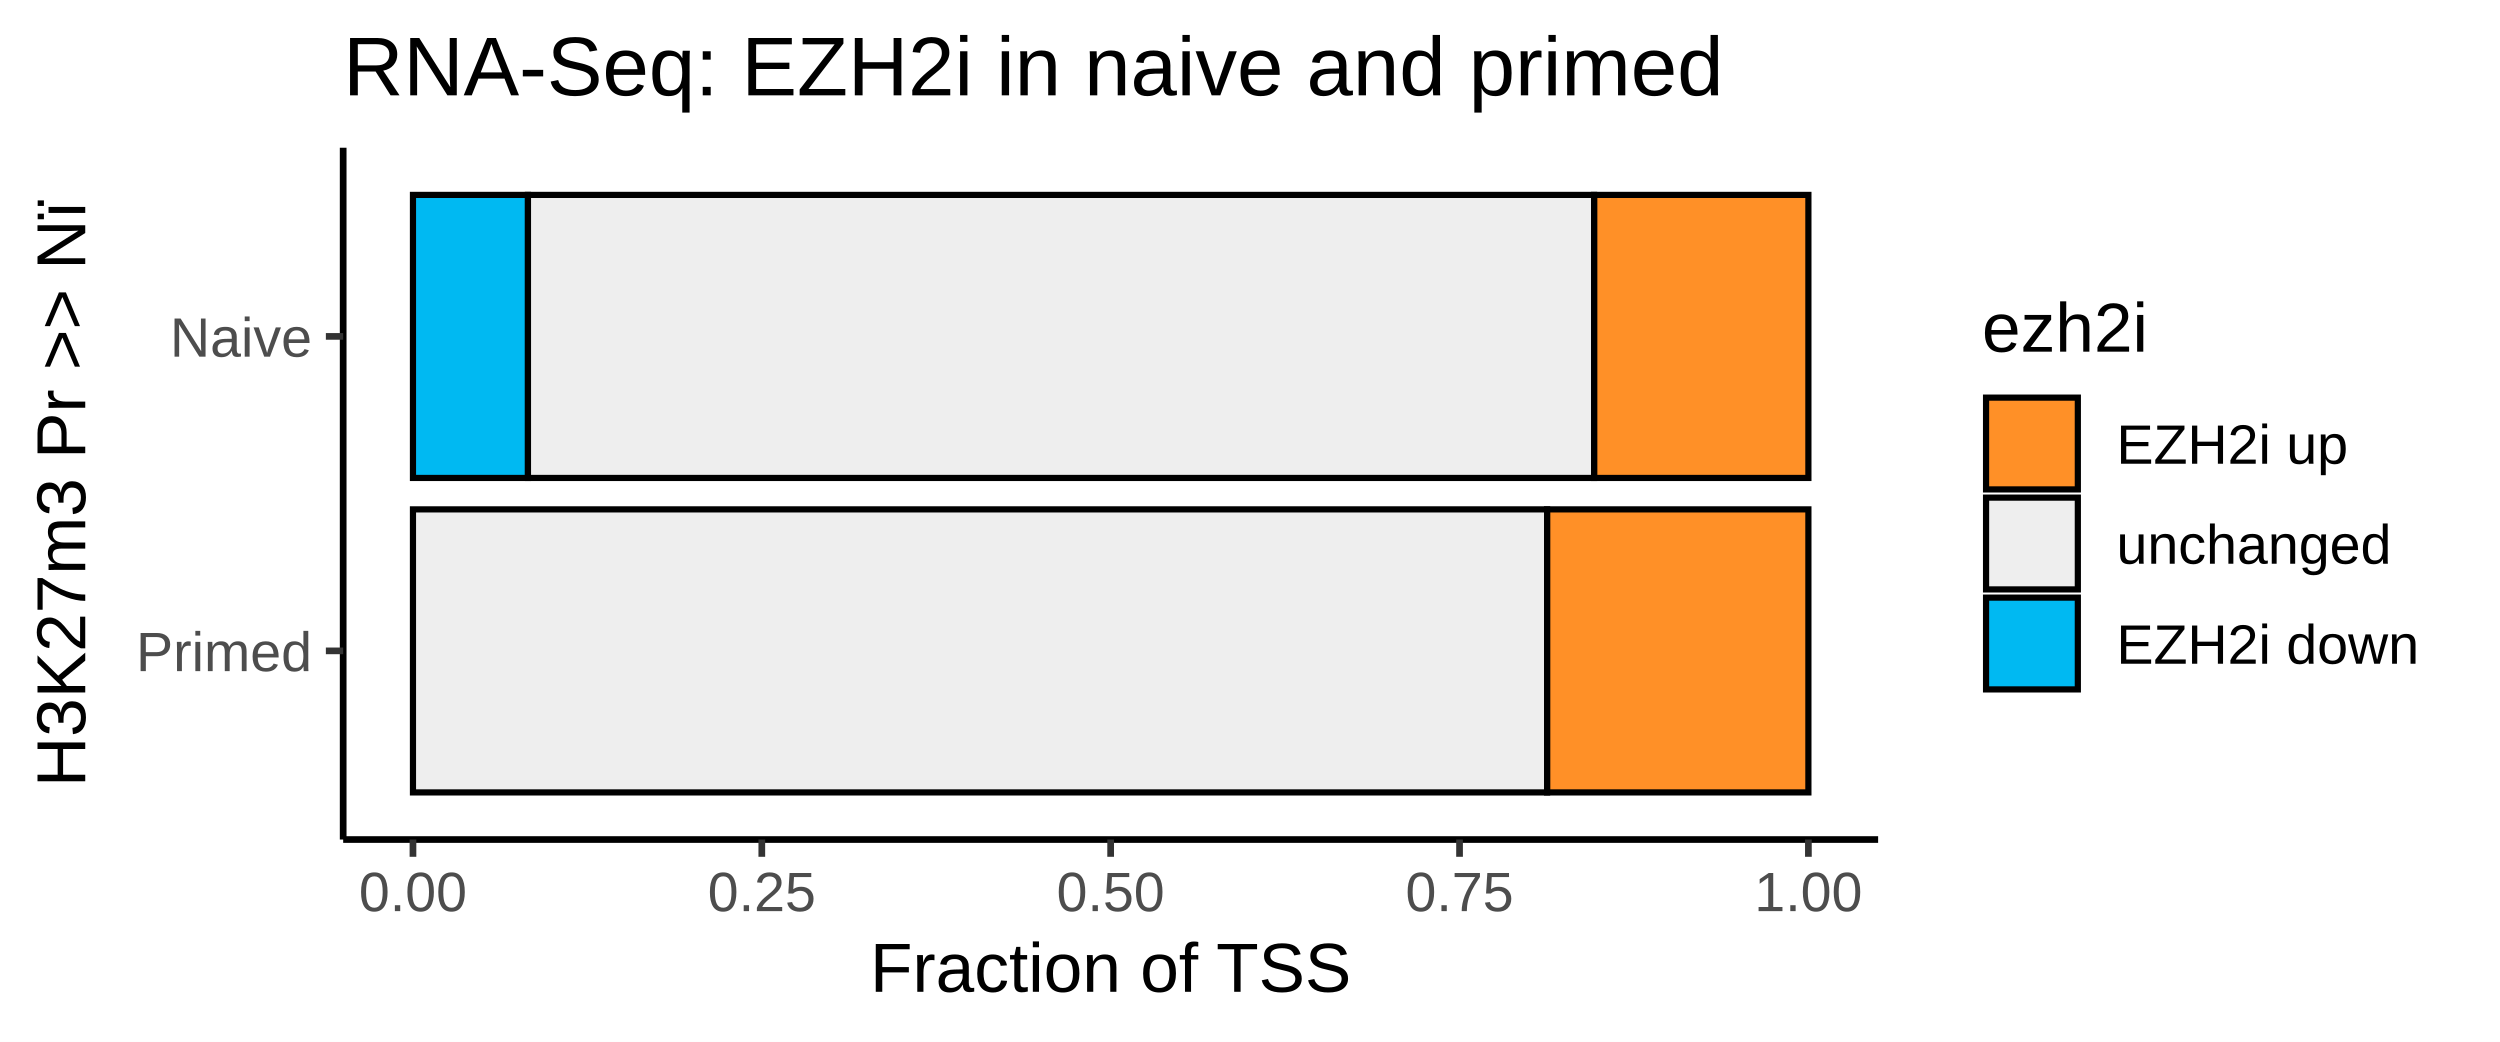
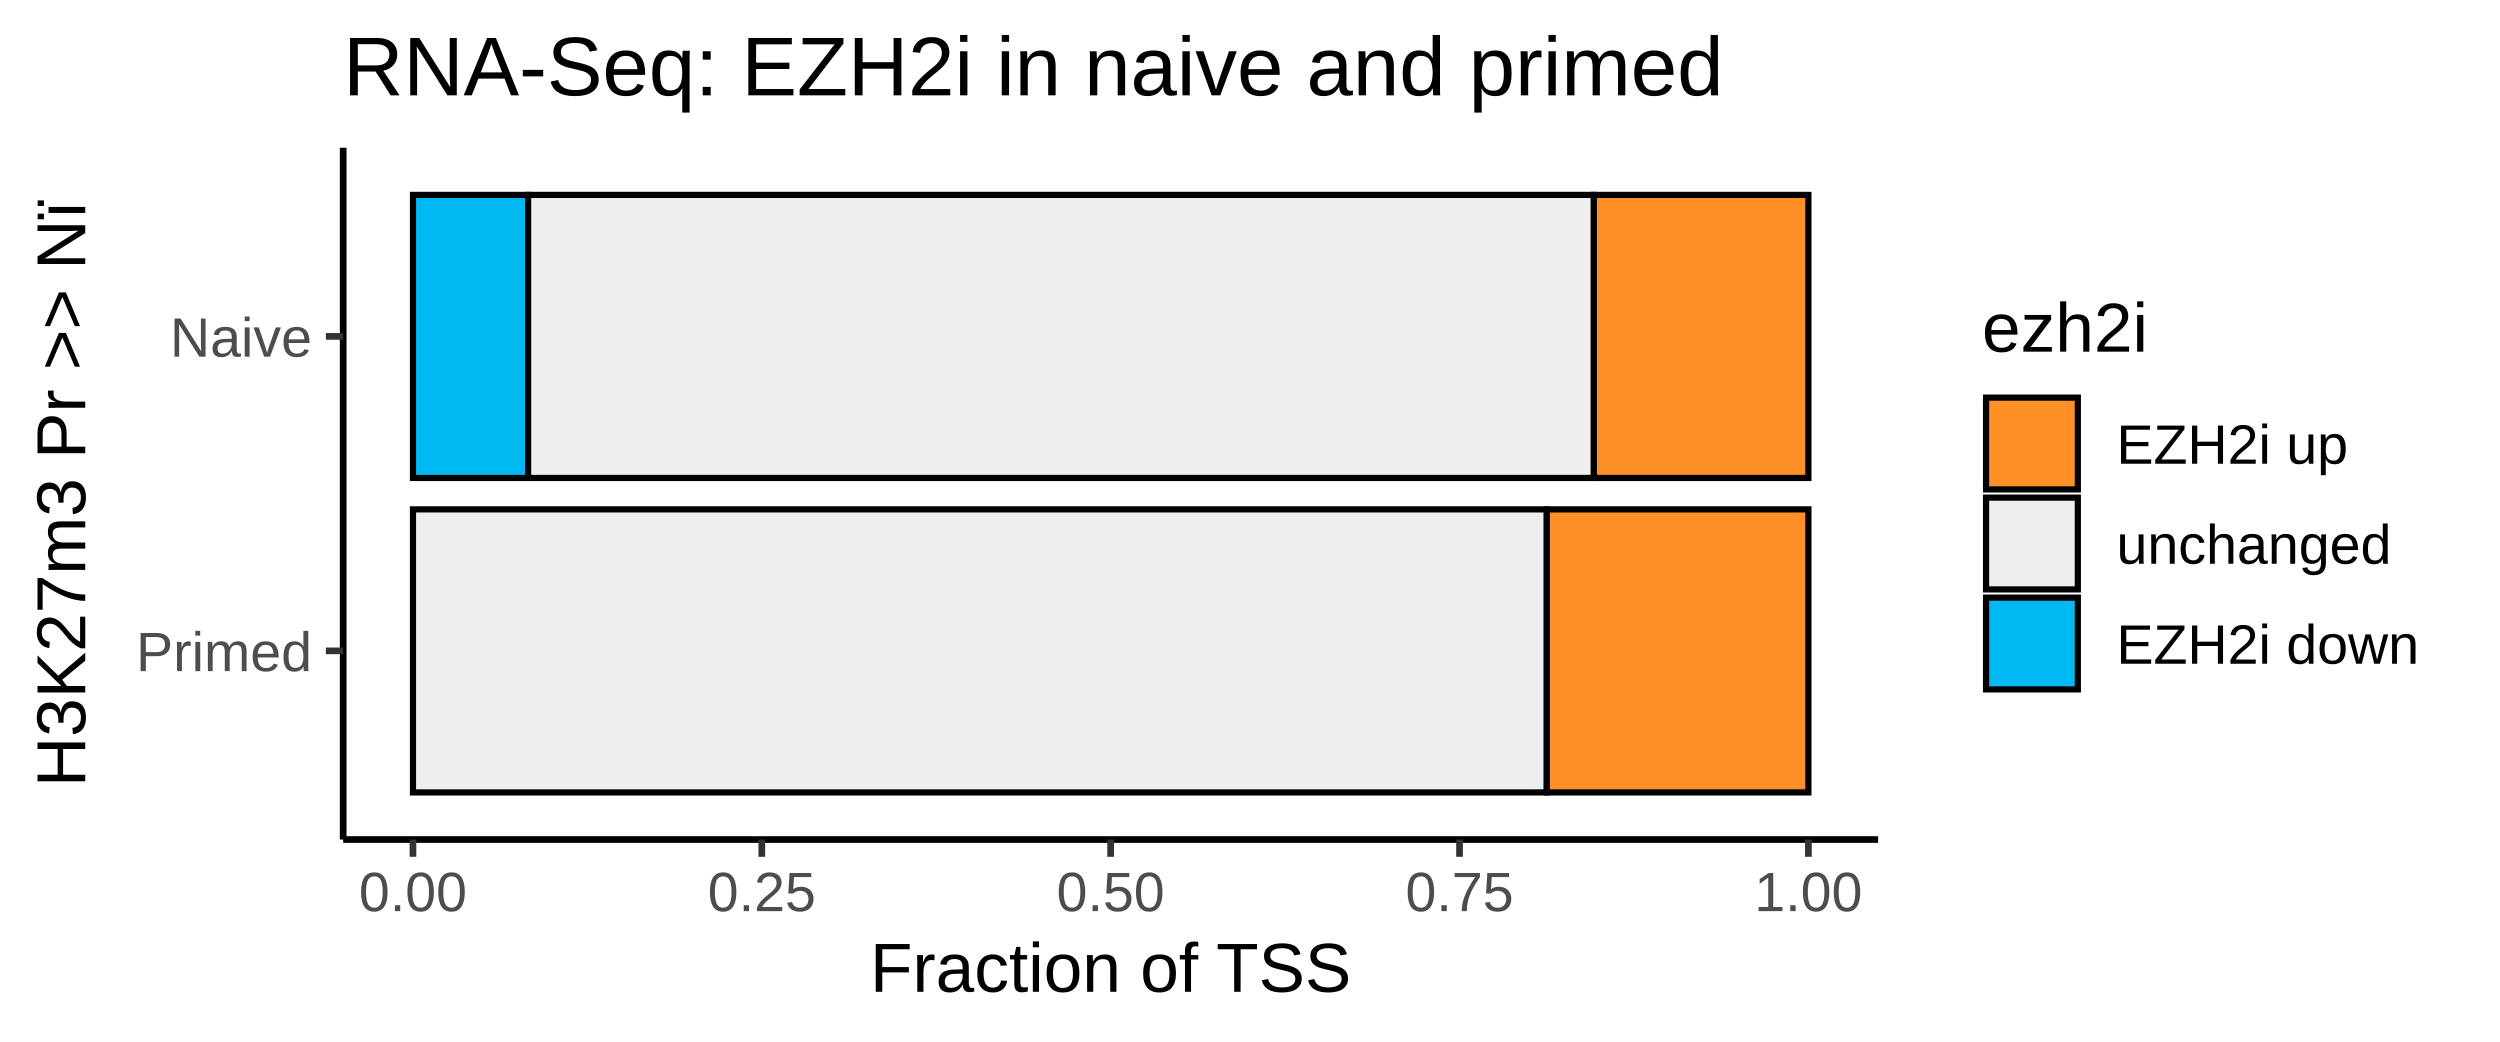
<svg xmlns="http://www.w3.org/2000/svg" class="svglite" width="432.00pt" height="180.00pt" viewBox="0 0 432.00 180.00">
  <defs>
    <style type="text/css">
    .svglite line, .svglite polyline, .svglite polygon, .svglite path, .svglite rect, .svglite circle {
      fill: none;
      stroke: #000000;
      stroke-linecap: round;
      stroke-linejoin: round;
      stroke-miterlimit: 10.00;
    }
  </style>
  </defs>
  <rect width="100%" height="100%" style="stroke: none; fill: #FFFFFF;" />
  <defs>
    <clipPath id="cpMC4wMHw0MzIuMDB8MC4wMHwxODAuMDA=">
      <rect x="0.00" y="0.00" width="432.00" height="180.00" />
    </clipPath>
  </defs>
  <g clip-path="url(#cpMC4wMHw0MzIuMDB8MC4wMHwxODAuMDA=)">
    <rect x="0.00" y="0.00" width="432.00" height="180.00" style="stroke-width: 1.16; stroke: #FFFFFF; fill: #FFFFFF;" />
  </g>
  <defs>
    <clipPath id="cpNTkuMzB8MzI0LjU0fDI1LjUzfDE0NS4wNw==">
      <rect x="59.30" y="25.53" width="265.24" height="119.55" />
    </clipPath>
  </defs>
  <g clip-path="url(#cpNTkuMzB8MzI0LjU0fDI1LjUzfDE0NS4wNw==)">
    <rect x="59.30" y="25.53" width="265.24" height="119.55" style="stroke-width: 1.16; stroke: none; fill: #FFFFFF;" />
-     <rect x="71.36" y="33.68" width="19.87" height="48.91" style="stroke-width: 1.07; stroke-linecap: square; stroke-linejoin: miter; fill: #00B9F2;" />
-     <rect x="275.46" y="33.68" width="37.03" height="48.91" style="stroke-width: 1.07; stroke-linecap: square; stroke-linejoin: miter; fill: #FF9027;" />
-     <rect x="91.23" y="33.68" width="184.23" height="48.91" style="stroke-width: 1.07; stroke-linecap: square; stroke-linejoin: miter; fill: #EEEEEE;" />
-     <rect x="267.33" y="88.02" width="45.16" height="48.91" style="stroke-width: 1.07; stroke-linecap: square; stroke-linejoin: miter; fill: #FF9027;" />
-     <rect x="71.36" y="88.02" width="195.98" height="48.91" style="stroke-width: 1.07; stroke-linecap: square; stroke-linejoin: miter; fill: #EEEEEE;" />
+     <rect x="71.36" y="33.68" width="19.91" height="48.91" style="stroke-width: 1.07; stroke-linecap: square; stroke-linejoin: miter; fill: #00B9F2;" />
+     <rect x="275.39" y="33.68" width="37.10" height="48.91" style="stroke-width: 1.07; stroke-linecap: square; stroke-linejoin: miter; fill: #FF9027;" />
+     <rect x="91.26" y="33.68" width="184.13" height="48.91" style="stroke-width: 1.07; stroke-linecap: square; stroke-linejoin: miter; fill: #EEEEEE;" />
+     <rect x="267.25" y="88.02" width="45.24" height="48.91" style="stroke-width: 1.07; stroke-linecap: square; stroke-linejoin: miter; fill: #FF9027;" />
+     <rect x="71.36" y="88.02" width="195.89" height="48.91" style="stroke-width: 1.07; stroke-linecap: square; stroke-linejoin: miter; fill: #EEEEEE;" />
  </g>
  <g clip-path="url(#cpMC4wMHw0MzIuMDB8MC4wMHwxODAuMDA=)">
    <polyline points="59.30,145.07 59.30,25.53 " style="stroke-width: 1.16; stroke-linecap: butt;" />
    <text x="53.92" y="115.97" text-anchor="end" style="font-size: 9.60px; fill: #4D4D4D; font-family: Liberation Sans;" textLength="33.57px" lengthAdjust="spacingAndGlyphs">Primed</text>
    <text x="53.92" y="61.63" text-anchor="end" style="font-size: 9.60px; fill: #4D4D4D; font-family: Liberation Sans;" textLength="27.29px" lengthAdjust="spacingAndGlyphs">Naive</text>
    <polyline points="56.31,112.47 59.30,112.47 " style="stroke-width: 1.16; stroke: #333333; stroke-linecap: butt;" />
    <polyline points="56.31,58.13 59.30,58.13 " style="stroke-width: 1.16; stroke: #333333; stroke-linecap: butt;" />
    <polyline points="59.30,145.07 324.54,145.07 " style="stroke-width: 1.16; stroke-linecap: butt;" />
    <polyline points="71.36,148.06 71.36,145.07 " style="stroke-width: 1.16; stroke: #333333; stroke-linecap: butt;" />
    <polyline points="131.64,148.06 131.64,145.07 " style="stroke-width: 1.16; stroke: #333333; stroke-linecap: butt;" />
    <polyline points="191.92,148.06 191.92,145.07 " style="stroke-width: 1.16; stroke: #333333; stroke-linecap: butt;" />
    <polyline points="252.21,148.06 252.21,145.07 " style="stroke-width: 1.16; stroke: #333333; stroke-linecap: butt;" />
    <polyline points="312.49,148.06 312.49,145.07 " style="stroke-width: 1.16; stroke: #333333; stroke-linecap: butt;" />
    <text x="71.36" y="157.45" text-anchor="middle" style="font-size: 9.60px; fill: #4D4D4D; font-family: Liberation Sans;" textLength="21.34px" lengthAdjust="spacingAndGlyphs">0.00</text>
    <text x="131.64" y="157.45" text-anchor="middle" style="font-size: 9.60px; fill: #4D4D4D; font-family: Liberation Sans;" textLength="21.34px" lengthAdjust="spacingAndGlyphs">0.25</text>
    <text x="191.92" y="157.45" text-anchor="middle" style="font-size: 9.60px; fill: #4D4D4D; font-family: Liberation Sans;" textLength="21.34px" lengthAdjust="spacingAndGlyphs">0.50</text>
    <text x="252.21" y="157.45" text-anchor="middle" style="font-size: 9.60px; fill: #4D4D4D; font-family: Liberation Sans;" textLength="21.34px" lengthAdjust="spacingAndGlyphs">0.75</text>
    <text x="312.49" y="157.45" text-anchor="middle" style="font-size: 9.60px; fill: #4D4D4D; font-family: Liberation Sans;" textLength="21.34px" lengthAdjust="spacingAndGlyphs">1.00</text>
    <text x="191.92" y="171.38" text-anchor="middle" style="font-size: 12.00px; font-family: Liberation Sans;" textLength="89.69px" lengthAdjust="spacingAndGlyphs">Fraction of TSS</text>
    <text transform="translate(14.73,85.30) rotate(-90)" text-anchor="middle" style="font-size: 12.00px; font-family: Liberation Sans;" textLength="114.98px" lengthAdjust="spacingAndGlyphs">H3K27m3 Pr &gt;&gt; Nï</text>
    <rect x="336.50" y="44.79" width="89.52" height="81.03" style="stroke-width: 1.16; stroke: none; fill: #FFFFFF;" />
    <text x="342.48" y="60.77" style="font-size: 12.00px; font-family: Liberation Sans;" textLength="32.27px" lengthAdjust="spacingAndGlyphs">ezh2i</text>
    <rect x="343.19" y="68.71" width="15.86" height="15.86" style="stroke-width: 1.07; stroke-linecap: square; stroke-linejoin: miter; fill: #FF9027;" />
    <rect x="343.19" y="85.99" width="15.86" height="15.86" style="stroke-width: 1.07; stroke-linecap: square; stroke-linejoin: miter; fill: #EEEEEE;" />
    <rect x="343.19" y="103.27" width="15.86" height="15.86" style="stroke-width: 1.07; stroke-linecap: square; stroke-linejoin: miter; fill: #00B9F2;" />
    <text x="365.73" y="80.13" style="font-size: 9.60px; font-family: Liberation Sans;" textLength="43.83px" lengthAdjust="spacingAndGlyphs">EZH2i up</text>
    <text x="365.73" y="97.41" style="font-size: 9.60px; font-family: Liberation Sans;" textLength="53.54px" lengthAdjust="spacingAndGlyphs">unchanged</text>
    <text x="365.73" y="114.69" style="font-size: 9.60px; font-family: Liberation Sans;" textLength="57.54px" lengthAdjust="spacingAndGlyphs">EZH2i down</text>
    <text x="59.30" y="16.47" style="font-size: 14.40px; font-family: Liberation Sans;" textLength="263.82px" lengthAdjust="spacingAndGlyphs">RNA-Seq: EZH2i in naive and primed</text>
  </g>
</svg>
